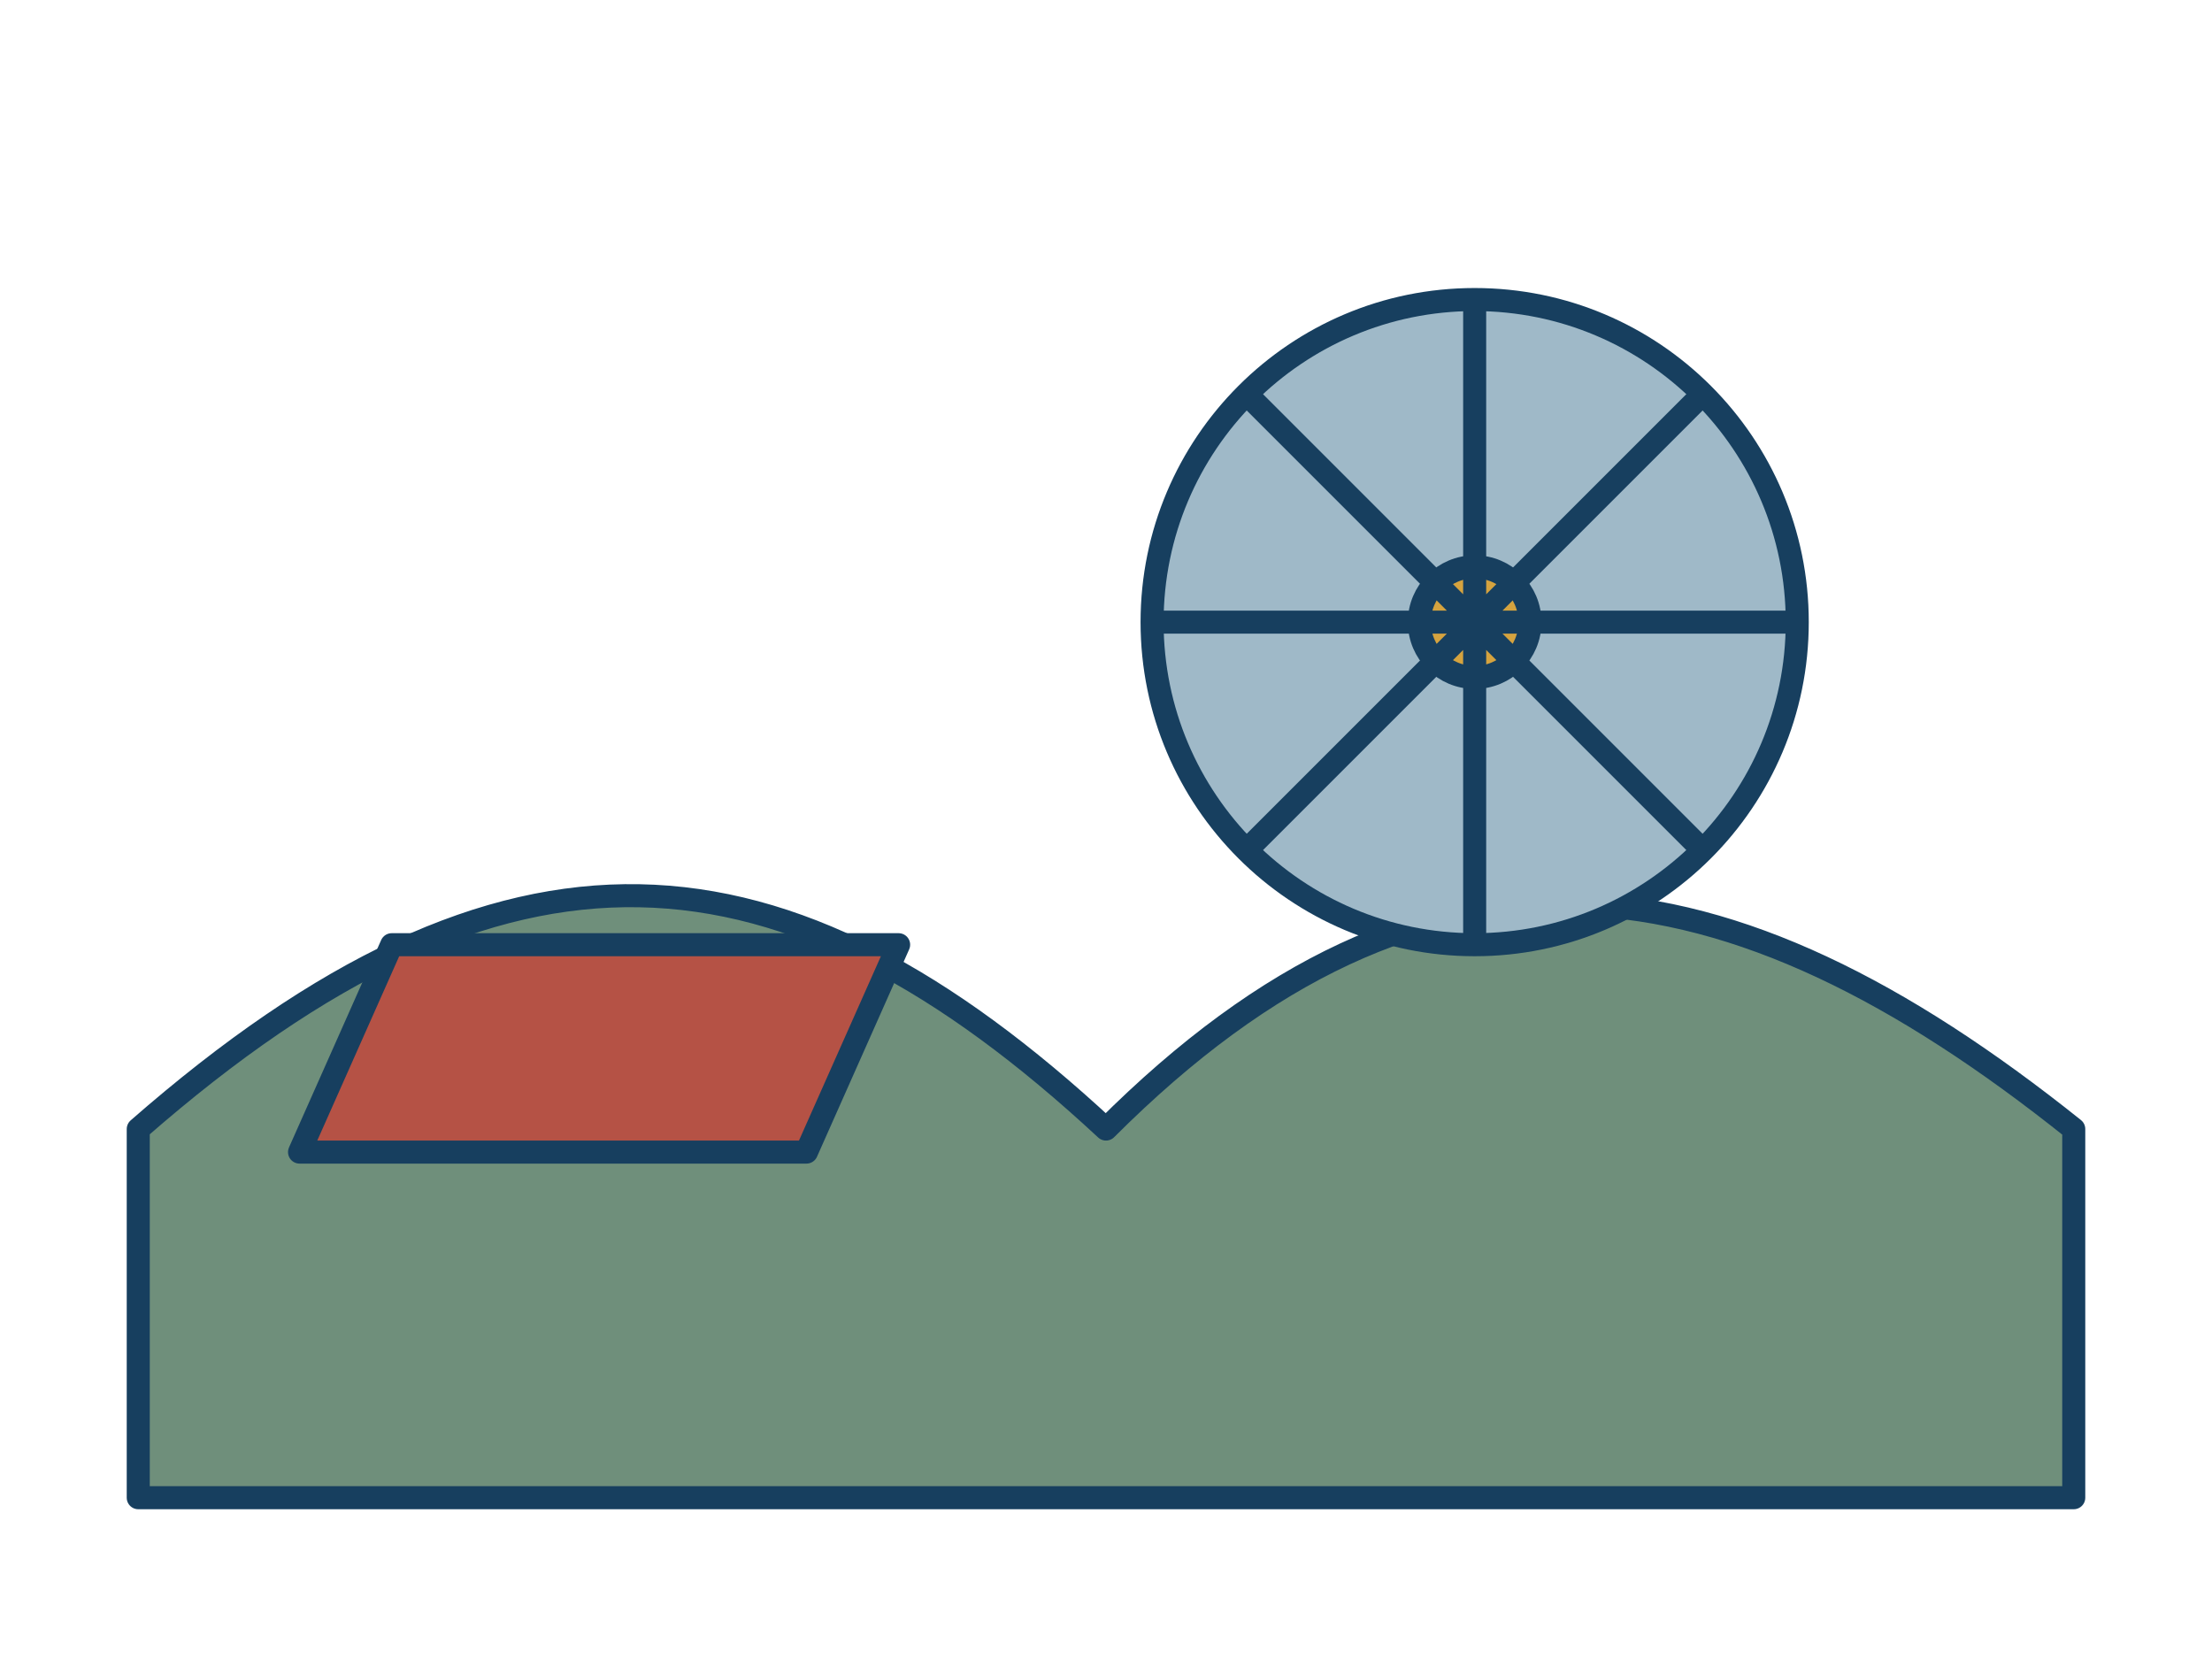
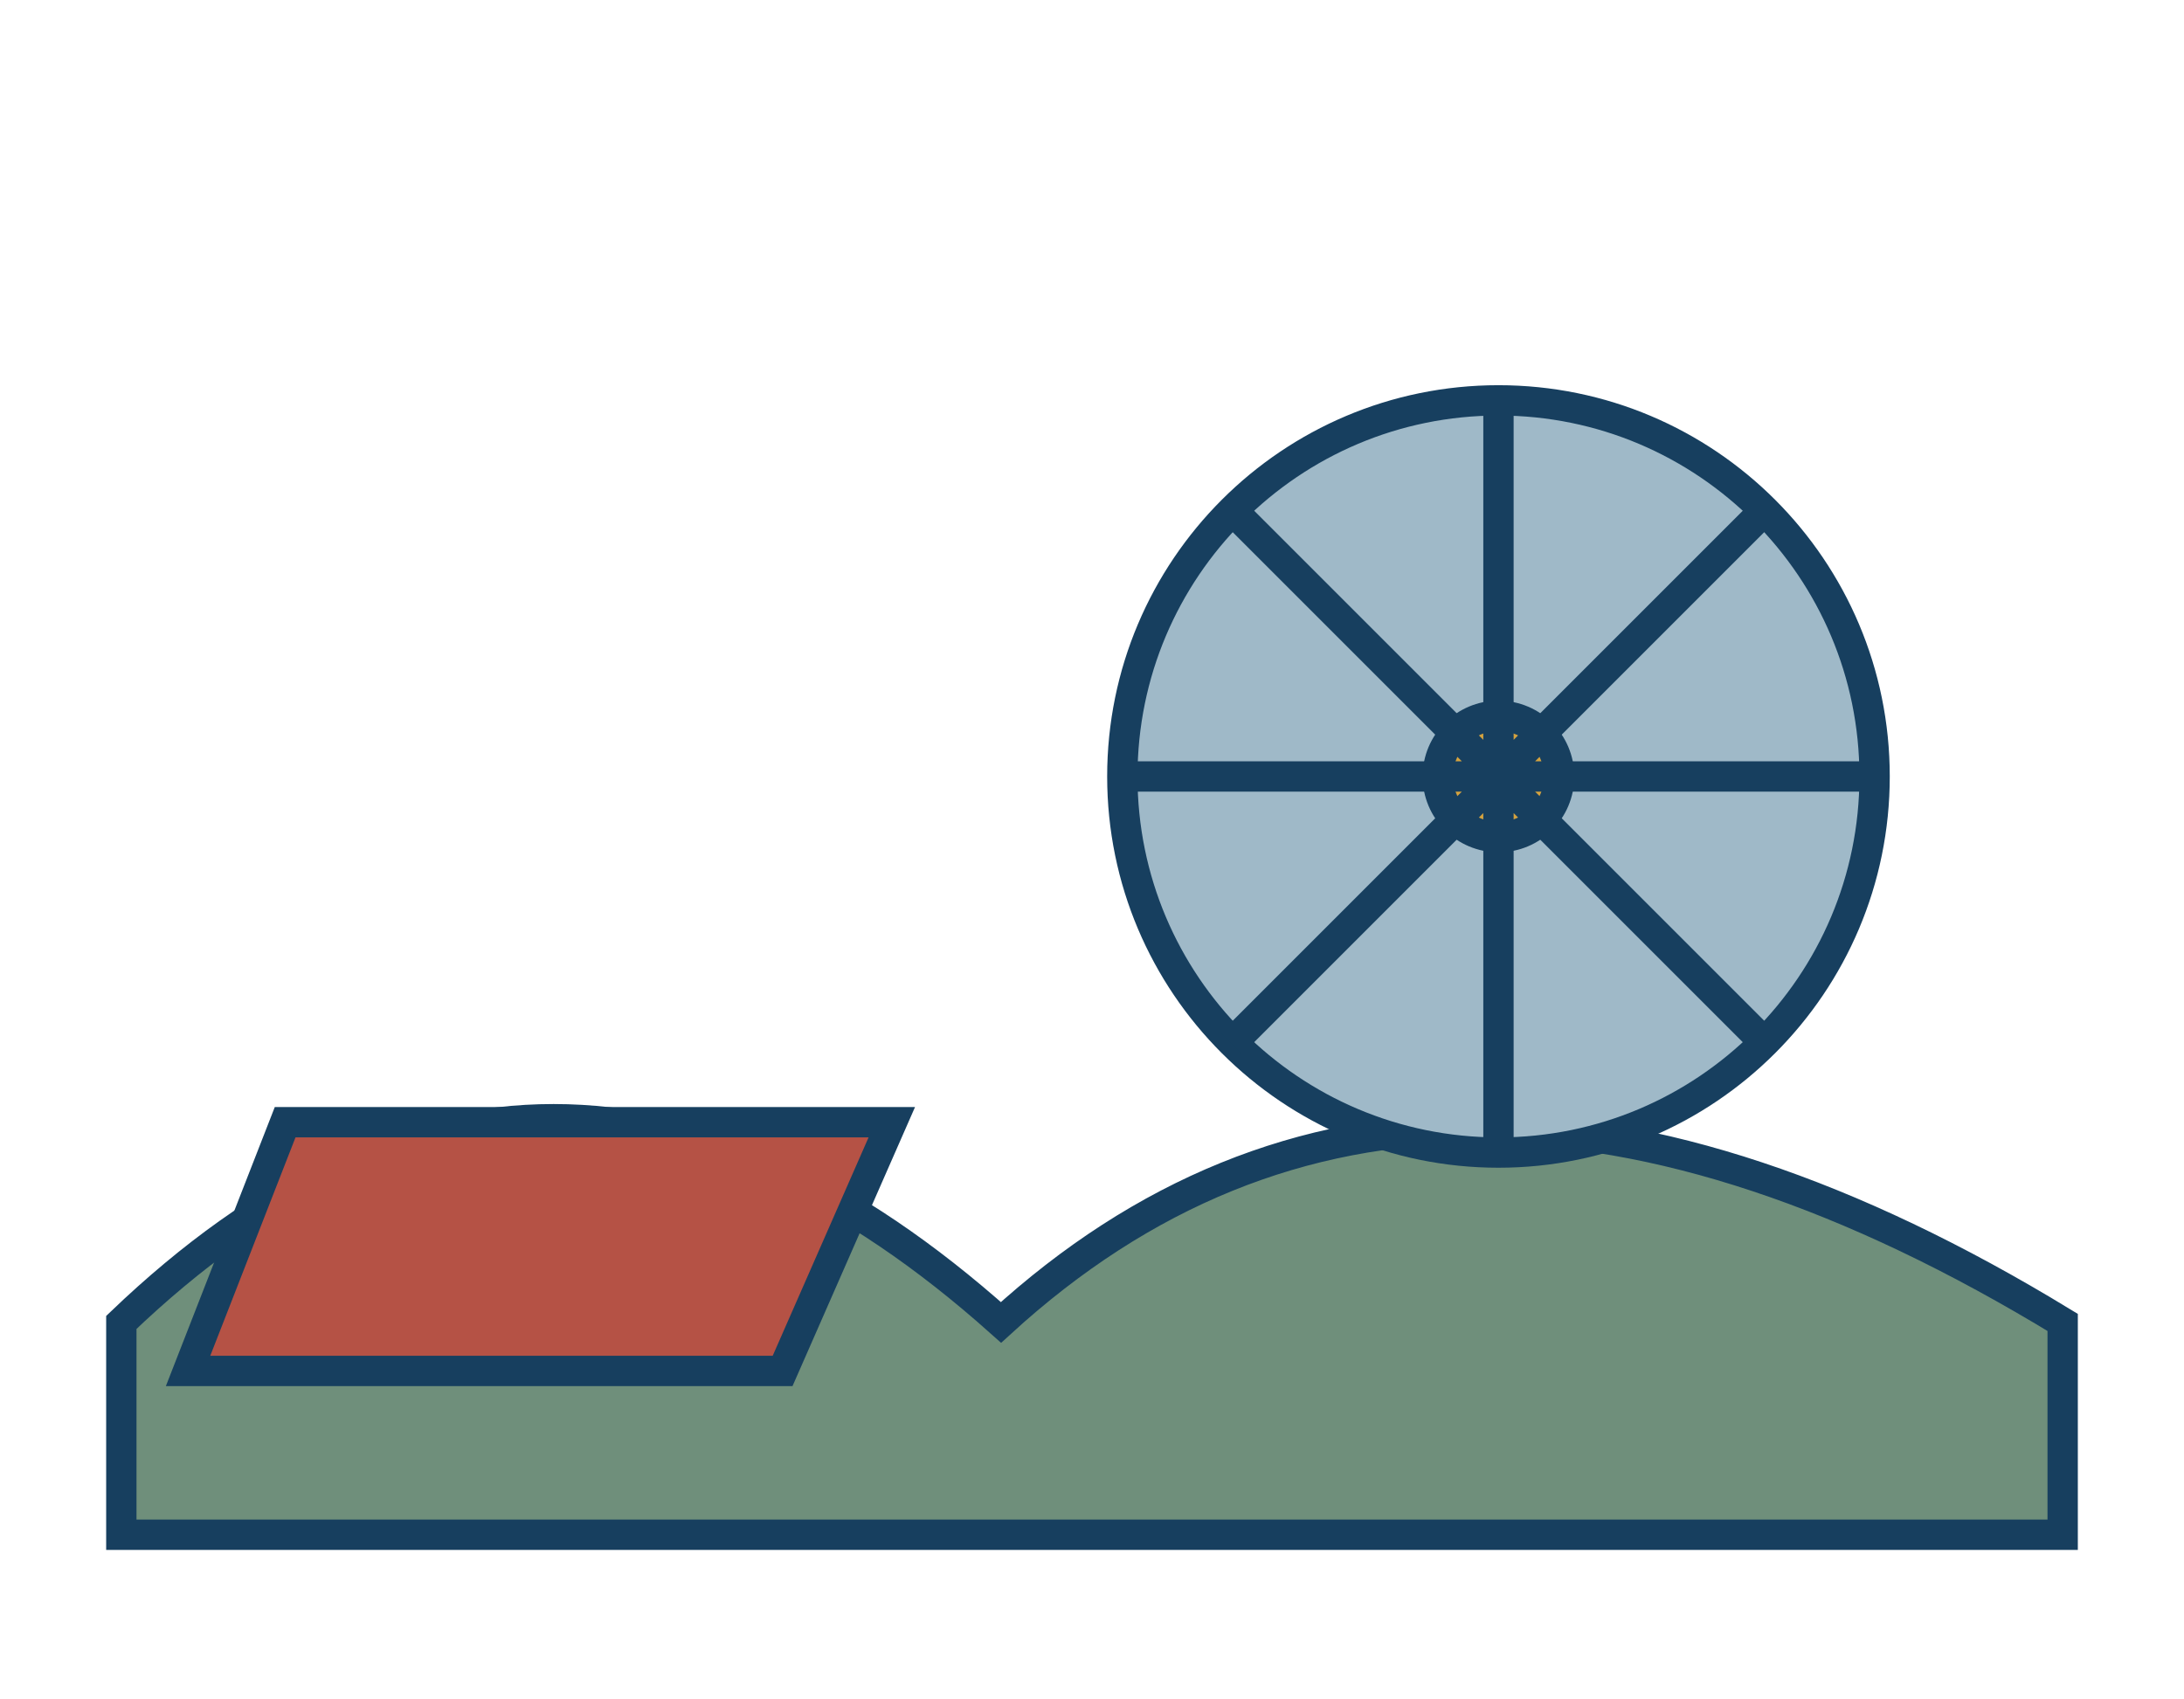
- <svg xmlns="http://www.w3.org/2000/svg" viewBox="0 0 480 360">
-   <g stroke="#173f5f" stroke-width="5" stroke-linejoin="round">
-     <path fill="#6f8f7b" d="M30 245c80-70 140-65 210 0 70-70 135-60 210 0v80H30z" />
-     <circle cx="320" cy="135" r="70" fill="#9fb9c8" />
-     <circle cx="320" cy="135" r="12" fill="#d5a33f" />
-     <path d="M320 65v140M250 135h140M270 85l100 100M370 85L270 185" fill="none" />
-     <path fill="#b55245" d="M85 205h110l-20 45H65z" />
+ <svg xmlns="http://www.w3.org/2000/svg" viewBox="0 0 360 280">
+   <g stroke="#173f5f" stroke-width="5">
+     <path fill="#6f8f7b" d="M20 218q70-67 145 0 70-64 175 0v35H20z" />
+     <circle cx="247" cy="128" r="62" fill="#9fb9c8" />
+     <circle cx="247" cy="128" r="10" fill="#d5a33f" />
+     <path d="M247 66v124M185 128h124M203 84l88 88M291 84l-88 88" fill="none" />
+     <path fill="#b55245" d="M47 185h100l-18 41H31z" />
  </g>
</svg>
